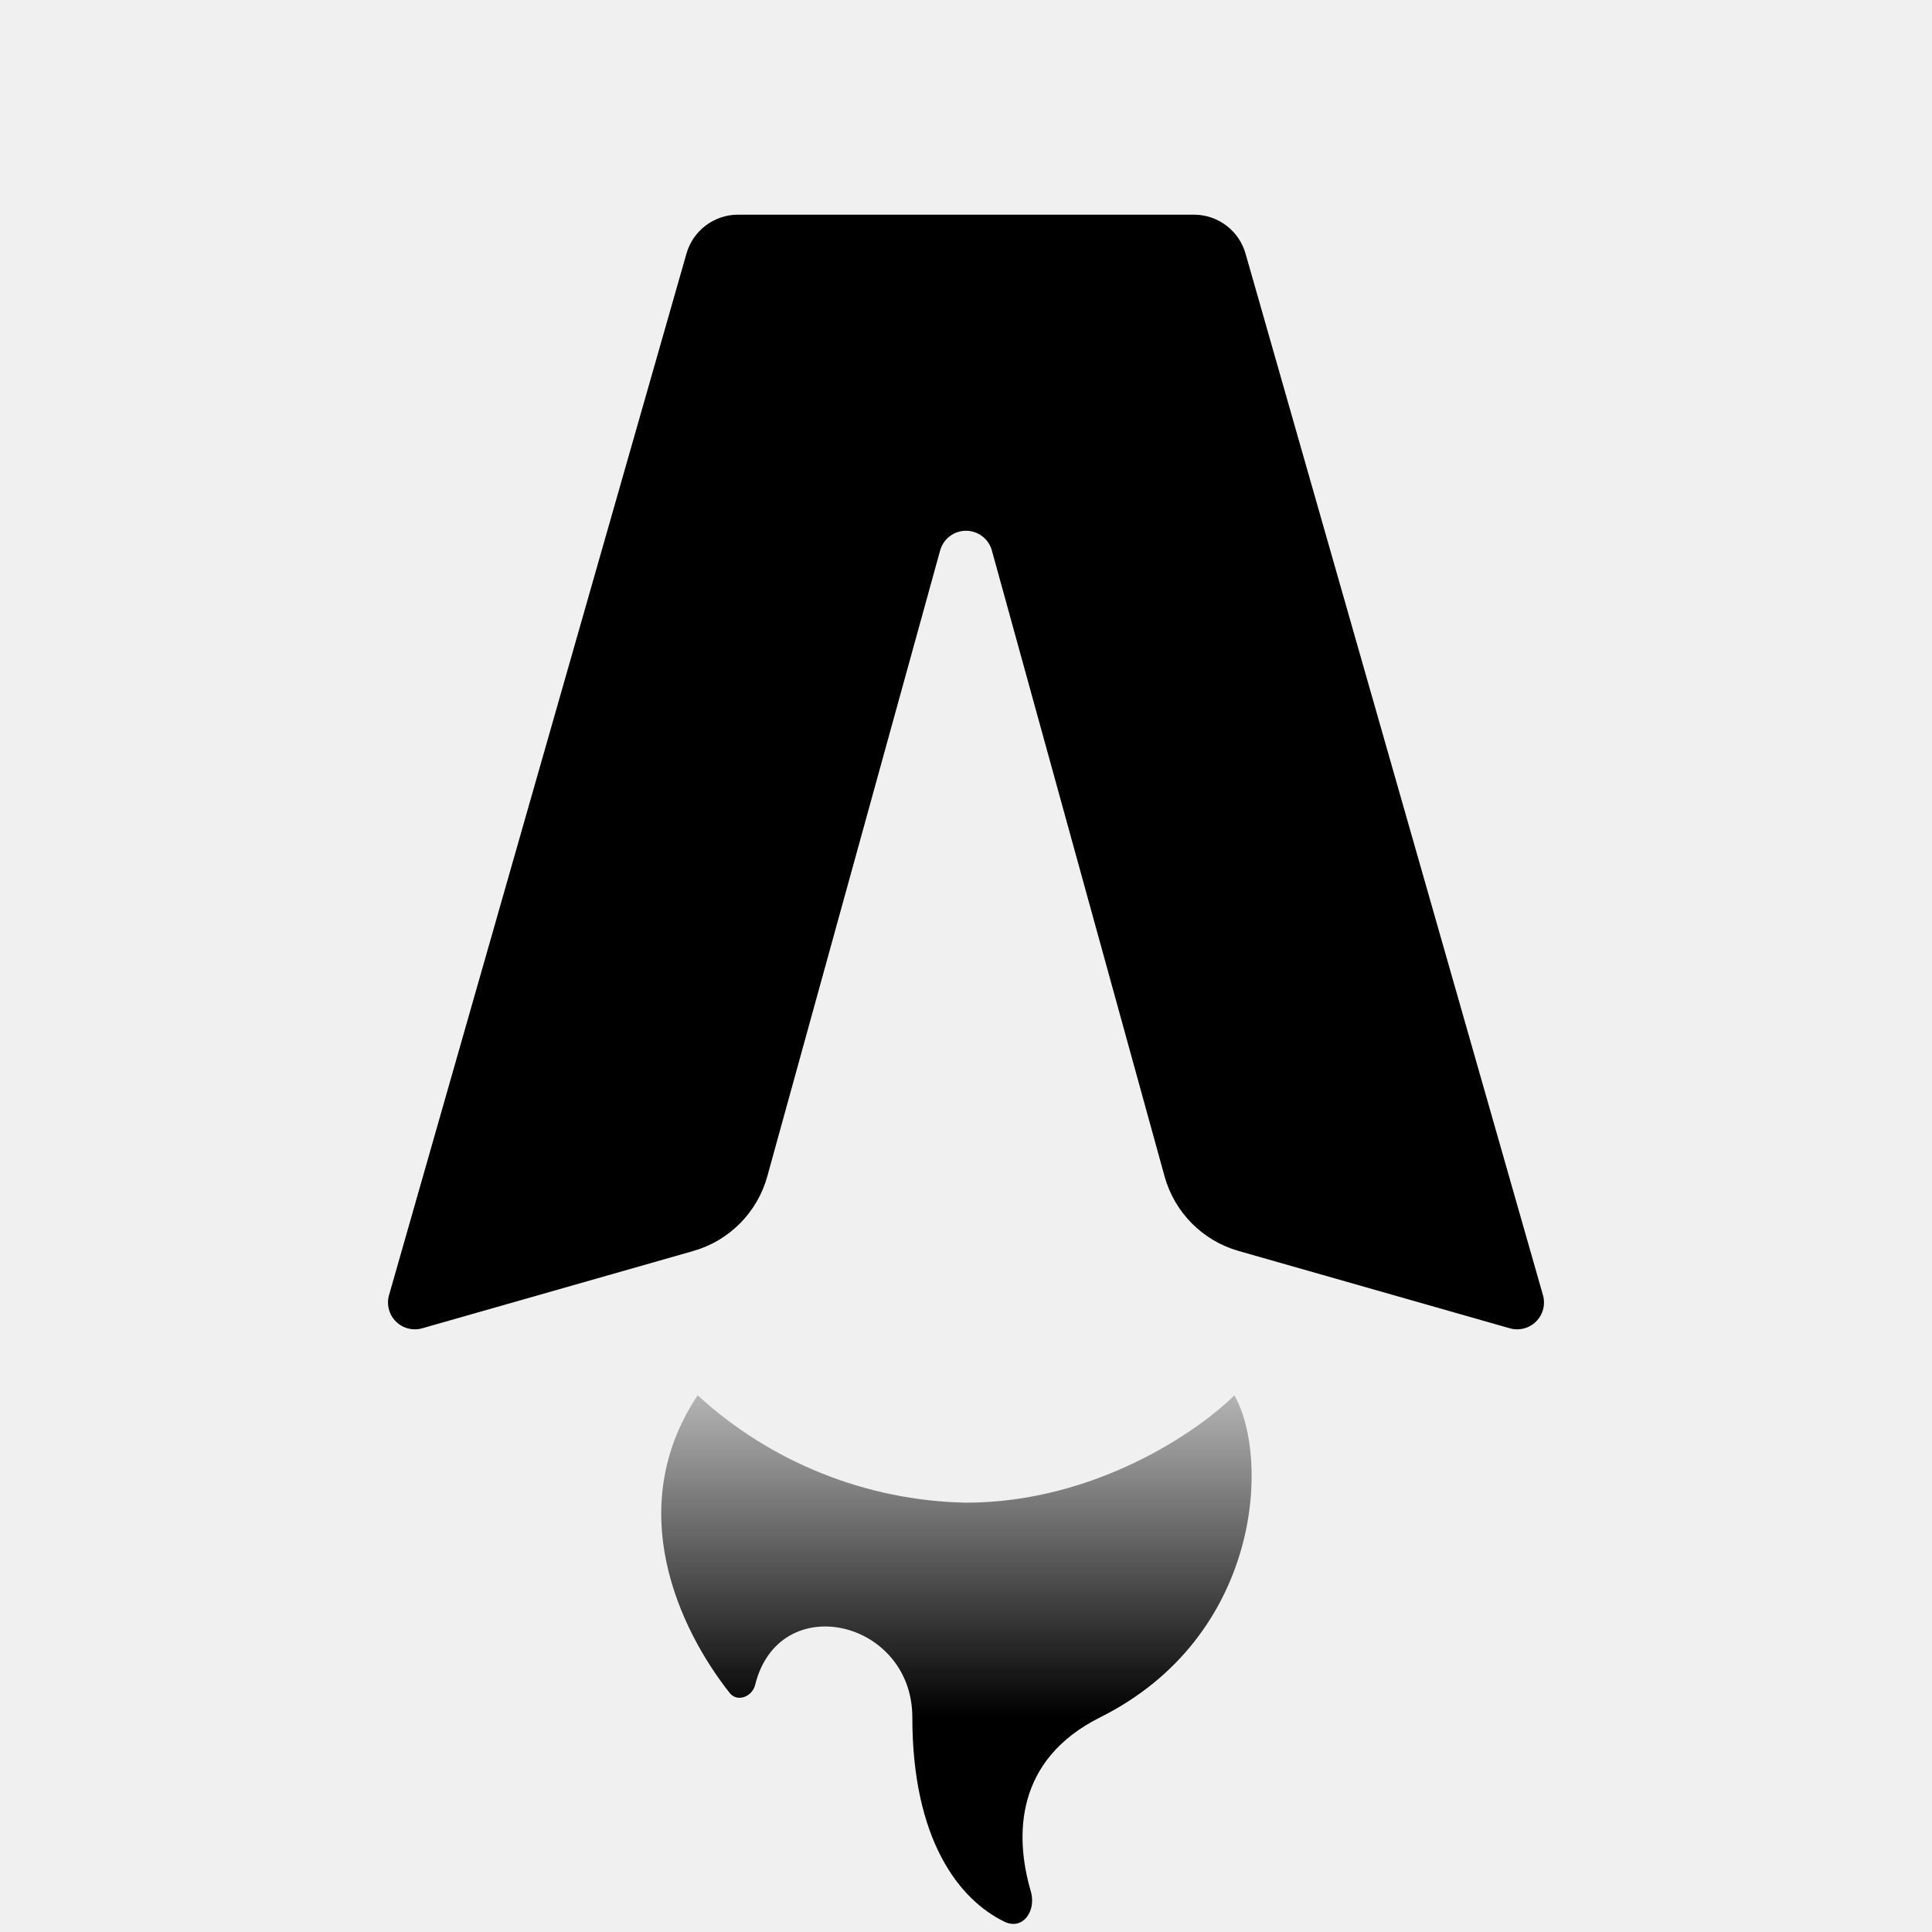
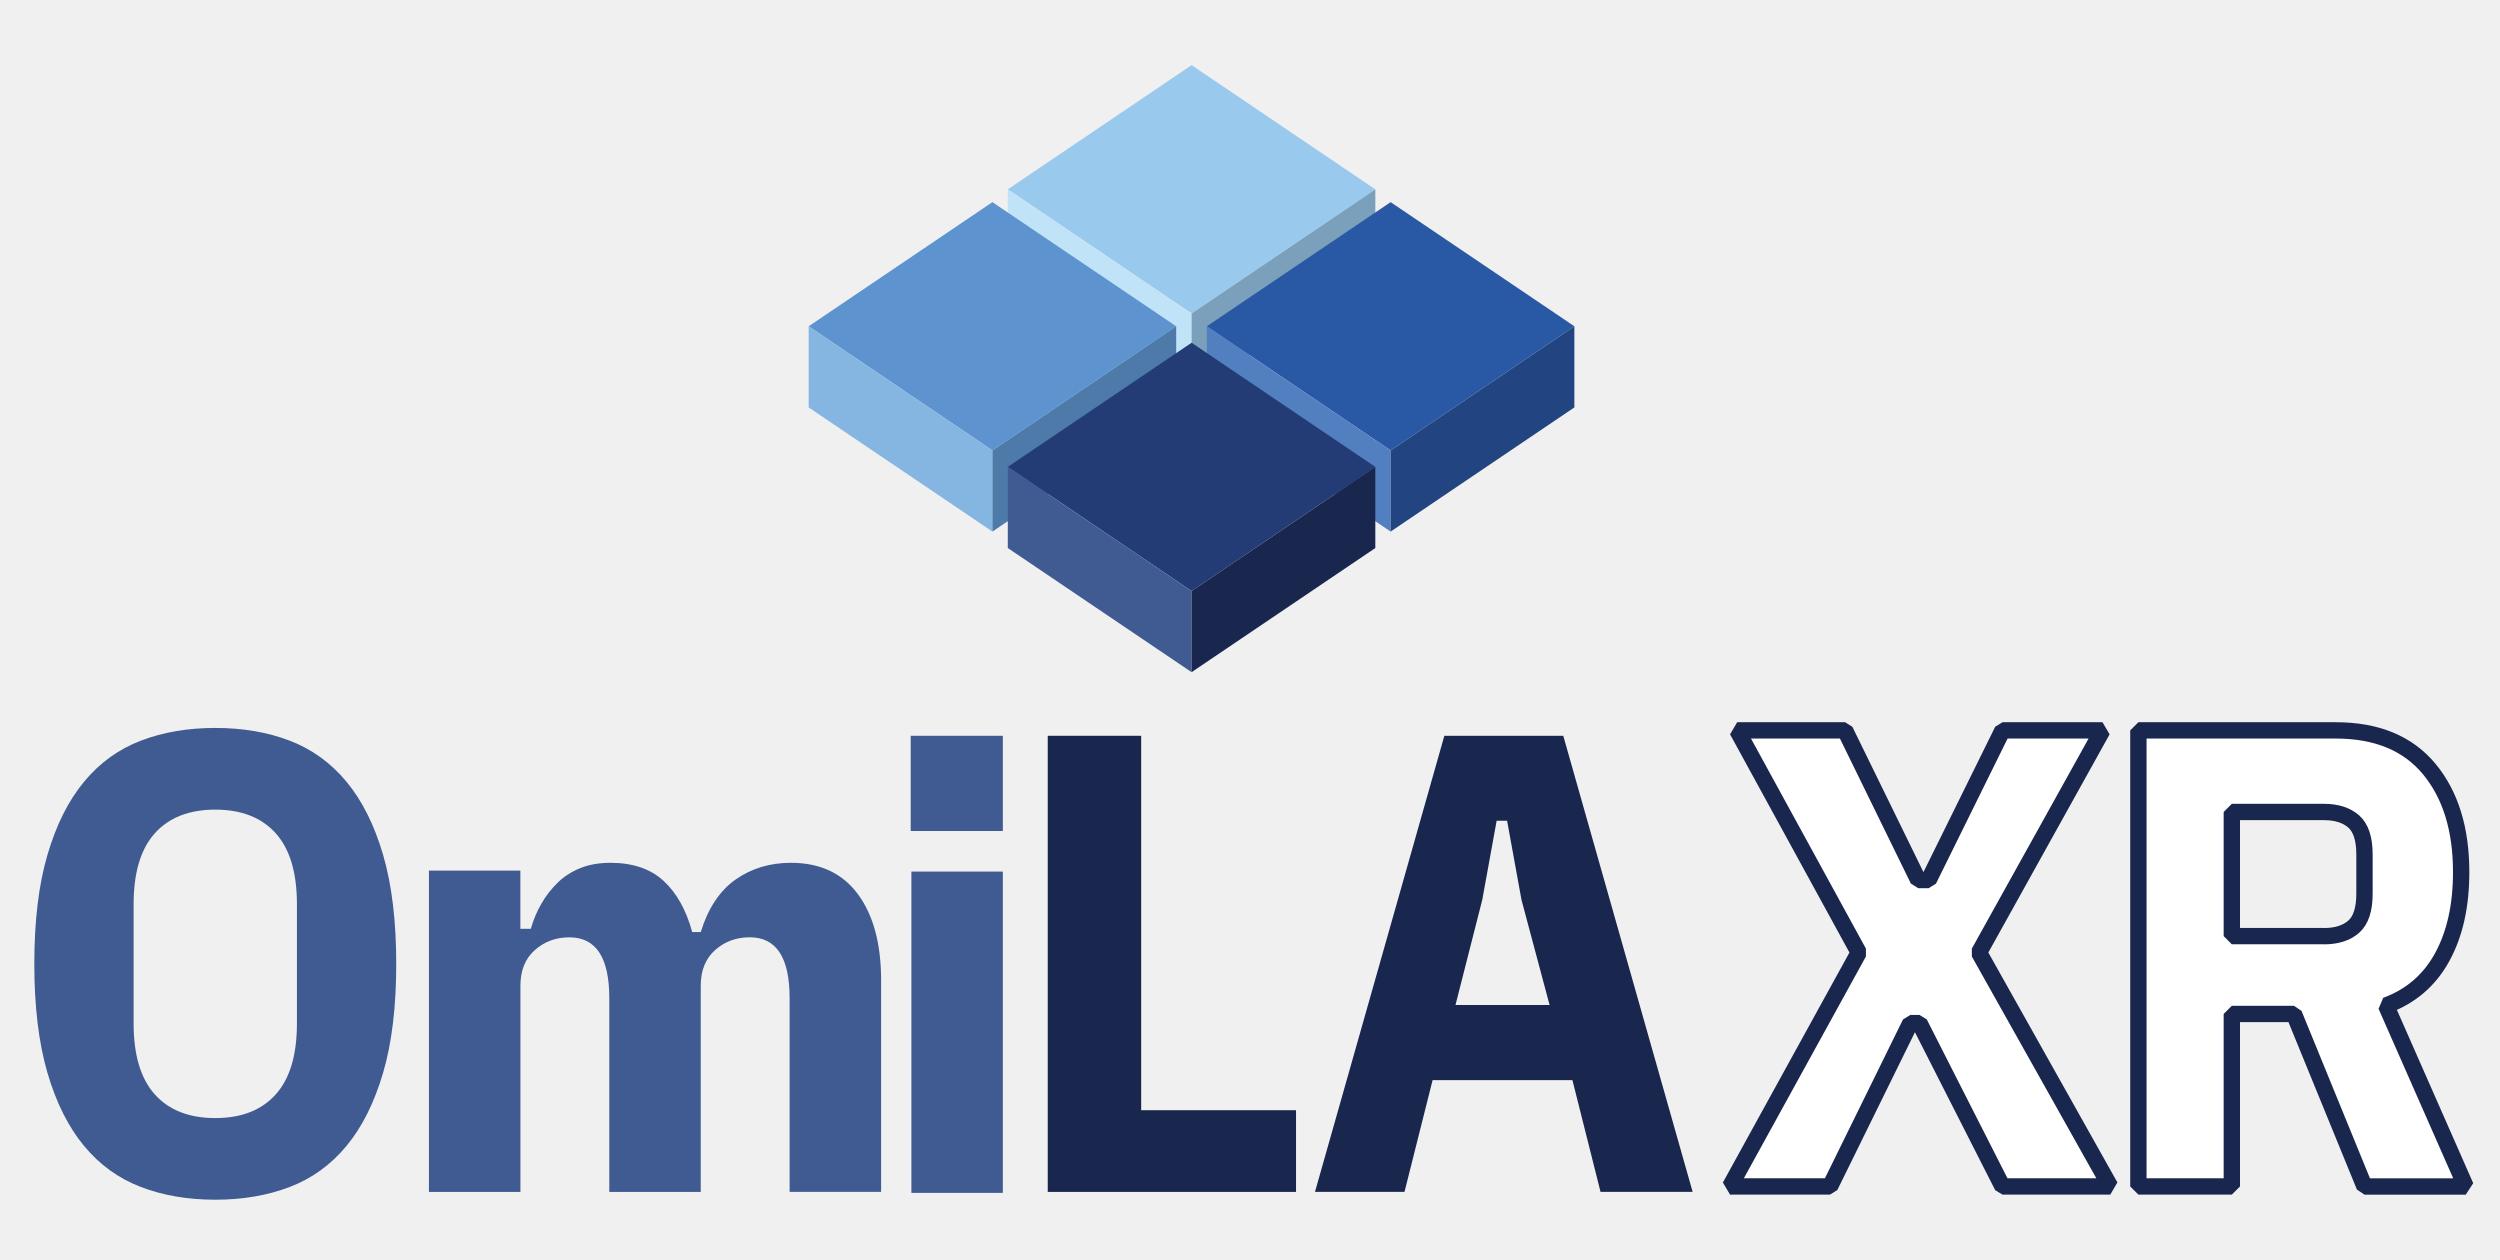
- <svg xmlns="http://www.w3.org/2000/svg" fill="none" viewBox="0 0 36 36">
-   <path fill="#000" d="M22.25 4h-8.5a1 1 0 0 0-.96.73l-5.54 19.4a.5.5 0 0 0 .62.62l5.05-1.44a2 2 0 0 0 1.38-1.4l3.22-11.66a.5.5 0 0 1 .96 0l3.22 11.67a2 2 0 0 0 1.38 1.39l5.05 1.44a.5.5 0 0 0 .62-.62l-5.54-19.4a1 1 0 0 0-.96-.73Z" />
-   <path fill="url(#gradient)" d="M18 28a7.63 7.63 0 0 1-5-2c-1.4 2.1-.35 4.35.6 5.55.14.17.41.07.47-.15.44-1.8 2.93-1.22 2.93.6 0 2.28.87 3.4 1.72 3.81.34.16.59-.2.49-.56-.31-1.05-.29-2.46 1.29-3.25 3-1.5 3.17-4.83 2.5-6-.67.67-2.6 2-5 2Z" />
-   <defs>
-     <linearGradient id="gradient" x1="16" x2="16" y1="32" y2="24" gradientUnits="userSpaceOnUse">
-       <stop stop-color="#000" />
-       <stop offset="1" stop-color="#000" stop-opacity="0" />
-     </linearGradient>
-   </defs>
-   <style>
-     @media (prefers-color-scheme:dark){:root{filter:invert(100%)}}
-   </style>
+ <svg xmlns="http://www.w3.org/2000/svg" version="1.1" x="0px" y="0px" viewBox="0 0 5407.1 2724.4" style="enable-background:new 0 0 5407.1 2724.4;" xml:space="preserve">
+   <style type="text/css">
+ 	.st0{fill:#FFFFFF;stroke:#19274E;stroke-width:35.33;stroke-linejoin:bevel;stroke-miterlimit:10;}
+ 	.st1{fill:#99C9ED;}
+ 	.st2{fill:#C1E3F7;}
+ 	.st3{fill:#7AA0BC;}
+ 	.st4{fill:#2959A5;}
+ 	.st5{fill:#527FC0;}
+ 	.st6{fill:#224581;}
+ 	.st7{fill:#5D94CF;}
+ 	.st8{fill:#85B6E1;}
+ 	.st9{fill:#4D7AA9;}
+ 	.st10{fill:#243C76;}
+ 	.st11{fill:#405B92;}
+ 	.st12{fill:#19274E;}
+ </style>
+   <g id="Ebene_1">
+     <g>
+       <path class="st0" d="M4564.2,2566.1h-233.2l-179.5-353.3h-19.8L3958,2566.1h-216.2l278.4-505.9l-262.9-480.5h233.2l158.3,323.6    h22.6l159.7-323.6h216.2l-267.1,480.5L4564.2,2566.1z" />
+       <path class="st0" d="M4827.1,2566.1H4625v-986.4h426.8c88.5,0,155.9,27.8,202.1,83.4c46.1,55.6,69.2,130,69.2,223.3    c0,72.6-13.7,133.8-41,183.7c-27.3,49.9-67.8,84.8-121.5,104.6l172.4,391.5h-219L4961.4,2193h-134.3V2566.1z M5026.4,2024.8    c27.3,0,48.8-6.8,64.3-20.5c15.5-13.6,23.3-37.4,23.3-71.4v-84.8c0-33.9-7.8-57.7-23.3-71.4c-15.5-13.6-37-20.5-64.3-20.5h-199.3    v268.5H5026.4z" />
+     </g>
+     <g>
+       <path class="st11" d="M465.6,2594.8c-59.3,0-113.1-9.2-161.1-27.6c-48-18.4-89-48-122.9-89c-33.9-41-60.3-93.7-79.1-158.3    c-18.8-64.5-28.3-143-28.3-235.3c0-92.3,9.4-170.8,28.3-235.3c18.8-64.5,45.2-117.3,79.1-158.3c33.9-41,74.9-70.7,122.9-89    c48-18.4,101.8-27.6,161.1-27.6c59.4,0,113.1,9.2,161.1,27.6c48,18.4,89,48,122.9,89c33.9,41,60.3,93.8,79.1,158.3    c18.8,64.5,28.3,143,28.3,235.3c0,92.4-9.4,170.8-28.3,235.3c-18.9,64.5-45.2,117.3-79.1,158.3c-33.9,41-74.9,70.7-122.9,89    C578.6,2585.6,524.9,2594.8,465.6,2594.8z M465.6,2418.2c56.5,0,100.1-17,130.7-51.1c30.6-34.1,45.9-85.2,45.9-153.3v-258.3    c0-68.1-15.3-119.2-45.9-153.3c-30.6-34-74.2-51.1-130.7-51.1c-56.5,0-100.1,17.1-130.7,51.1c-30.6,34.1-45.9,85.2-45.9,153.3    v258.3c0,68.1,15.3,119.2,45.9,153.3C365.5,2401.1,409,2418.2,465.6,2418.2z" />
+       <path class="st11" d="M927.7,2577.8V1883h197.8v125.8h22.6c5.6-19.8,13.4-38.2,23.3-55.1c9.9-17,21.7-32,35.3-45.2    c13.7-13.2,29.9-23.5,48.8-31.1c18.8-7.5,40.5-11.3,65-11.3c48,0,86.2,13,114.5,38.9c28.3,25.9,49,62.9,62.2,110.9h18.4    c16-51.8,41.2-89.7,75.6-113.8c34.4-24,74.2-36,119.4-36c63.1,0,111.4,22.6,144.9,67.8c33.4,45.2,50.2,107.4,50.2,186.5v457.4    h-197.9v-419.2c0-87.6-28.7-131.4-86.2-131.4c-29.2,0-54.2,9.2-74.9,27.6c-20.7,18.4-31.1,44.1-31.1,77v446.1h-197.8v-419.2    c0-87.6-28.8-131.4-86.2-131.4c-29.2,0-54.2,9.2-74.9,27.6c-20.7,18.4-31.1,44.1-31.1,77v446.1H927.7z" />
+       <path class="st11" d="M1971.1,1885.1H2169V2580h-197.8V1885.1z" />
+       <rect x="1969.7" y="1591.4" class="st11" width="199.3" height="205.9" />
+     </g>
+     <g>
+       <path class="st12" d="M2266.1,2577.8v-986.4h202.1v809.8h334.9v176.7H2266.1z" />
+       <path class="st12" d="M3461.7,2577.8l-60.8-241.7h-302.4l-60.8,241.7h-193.6l279.8-986.4h257.2l279.8,986.4H3461.7z     M3290.7,1946.1l-31.1-171H3237l-31.1,171l-57.9,227.5h203.5L3290.7,1946.1z" />
+     </g>
+     <polygon class="st1" points="2577.2,678 2179.7,409.5 2577.2,140.9 2974.6,409.5  " />
+     <polygon class="st2" points="2577.2,853.5 2179.7,584.9 2179.7,409.5 2577.2,678  " />
+     <polygon class="st3" points="2577.2,853.5 2974.6,584.9 2974.6,409.5 2577.2,678  " />
+     <polygon class="st4" points="3007.7,974.2 2610.2,705.7 3007.7,437.2 3405.1,705.7  " />
+     <polygon class="st5" points="3007.7,1149.7 2610.2,881.2 2610.2,705.7 3007.7,974.2  " />
+     <polygon class="st6" points="3007.7,1149.7 3405.1,881.2 3405.1,705.7 3007.7,974.2  " />
+     <polygon class="st7" points="2146.4,974.2 1749,705.7 2146.4,437.2 2543.9,705.7  " />
+     <polygon class="st8" points="2146.4,1149.7 1749,881.2 1749,705.7 2146.4,974.2  " />
+     <polygon class="st9" points="2146.4,1149.7 2543.9,881.2 2543.9,705.7 2146.4,974.2  " />
+     <polygon class="st10" points="2577.2,1278.3 2179.7,1009.8 2577.2,741.3 2974.6,1009.8  " />
+     <polygon class="st11" points="2577.2,1453.8 2179.7,1185.3 2179.7,1009.8 2577.2,1278.3  " />
+     <polygon class="st12" points="2577.2,1453.8 2974.6,1185.3 2974.6,1009.8 2577.2,1278.3  " />
+   </g>
+   <g id="Ebene_2">
+ </g>
</svg>
